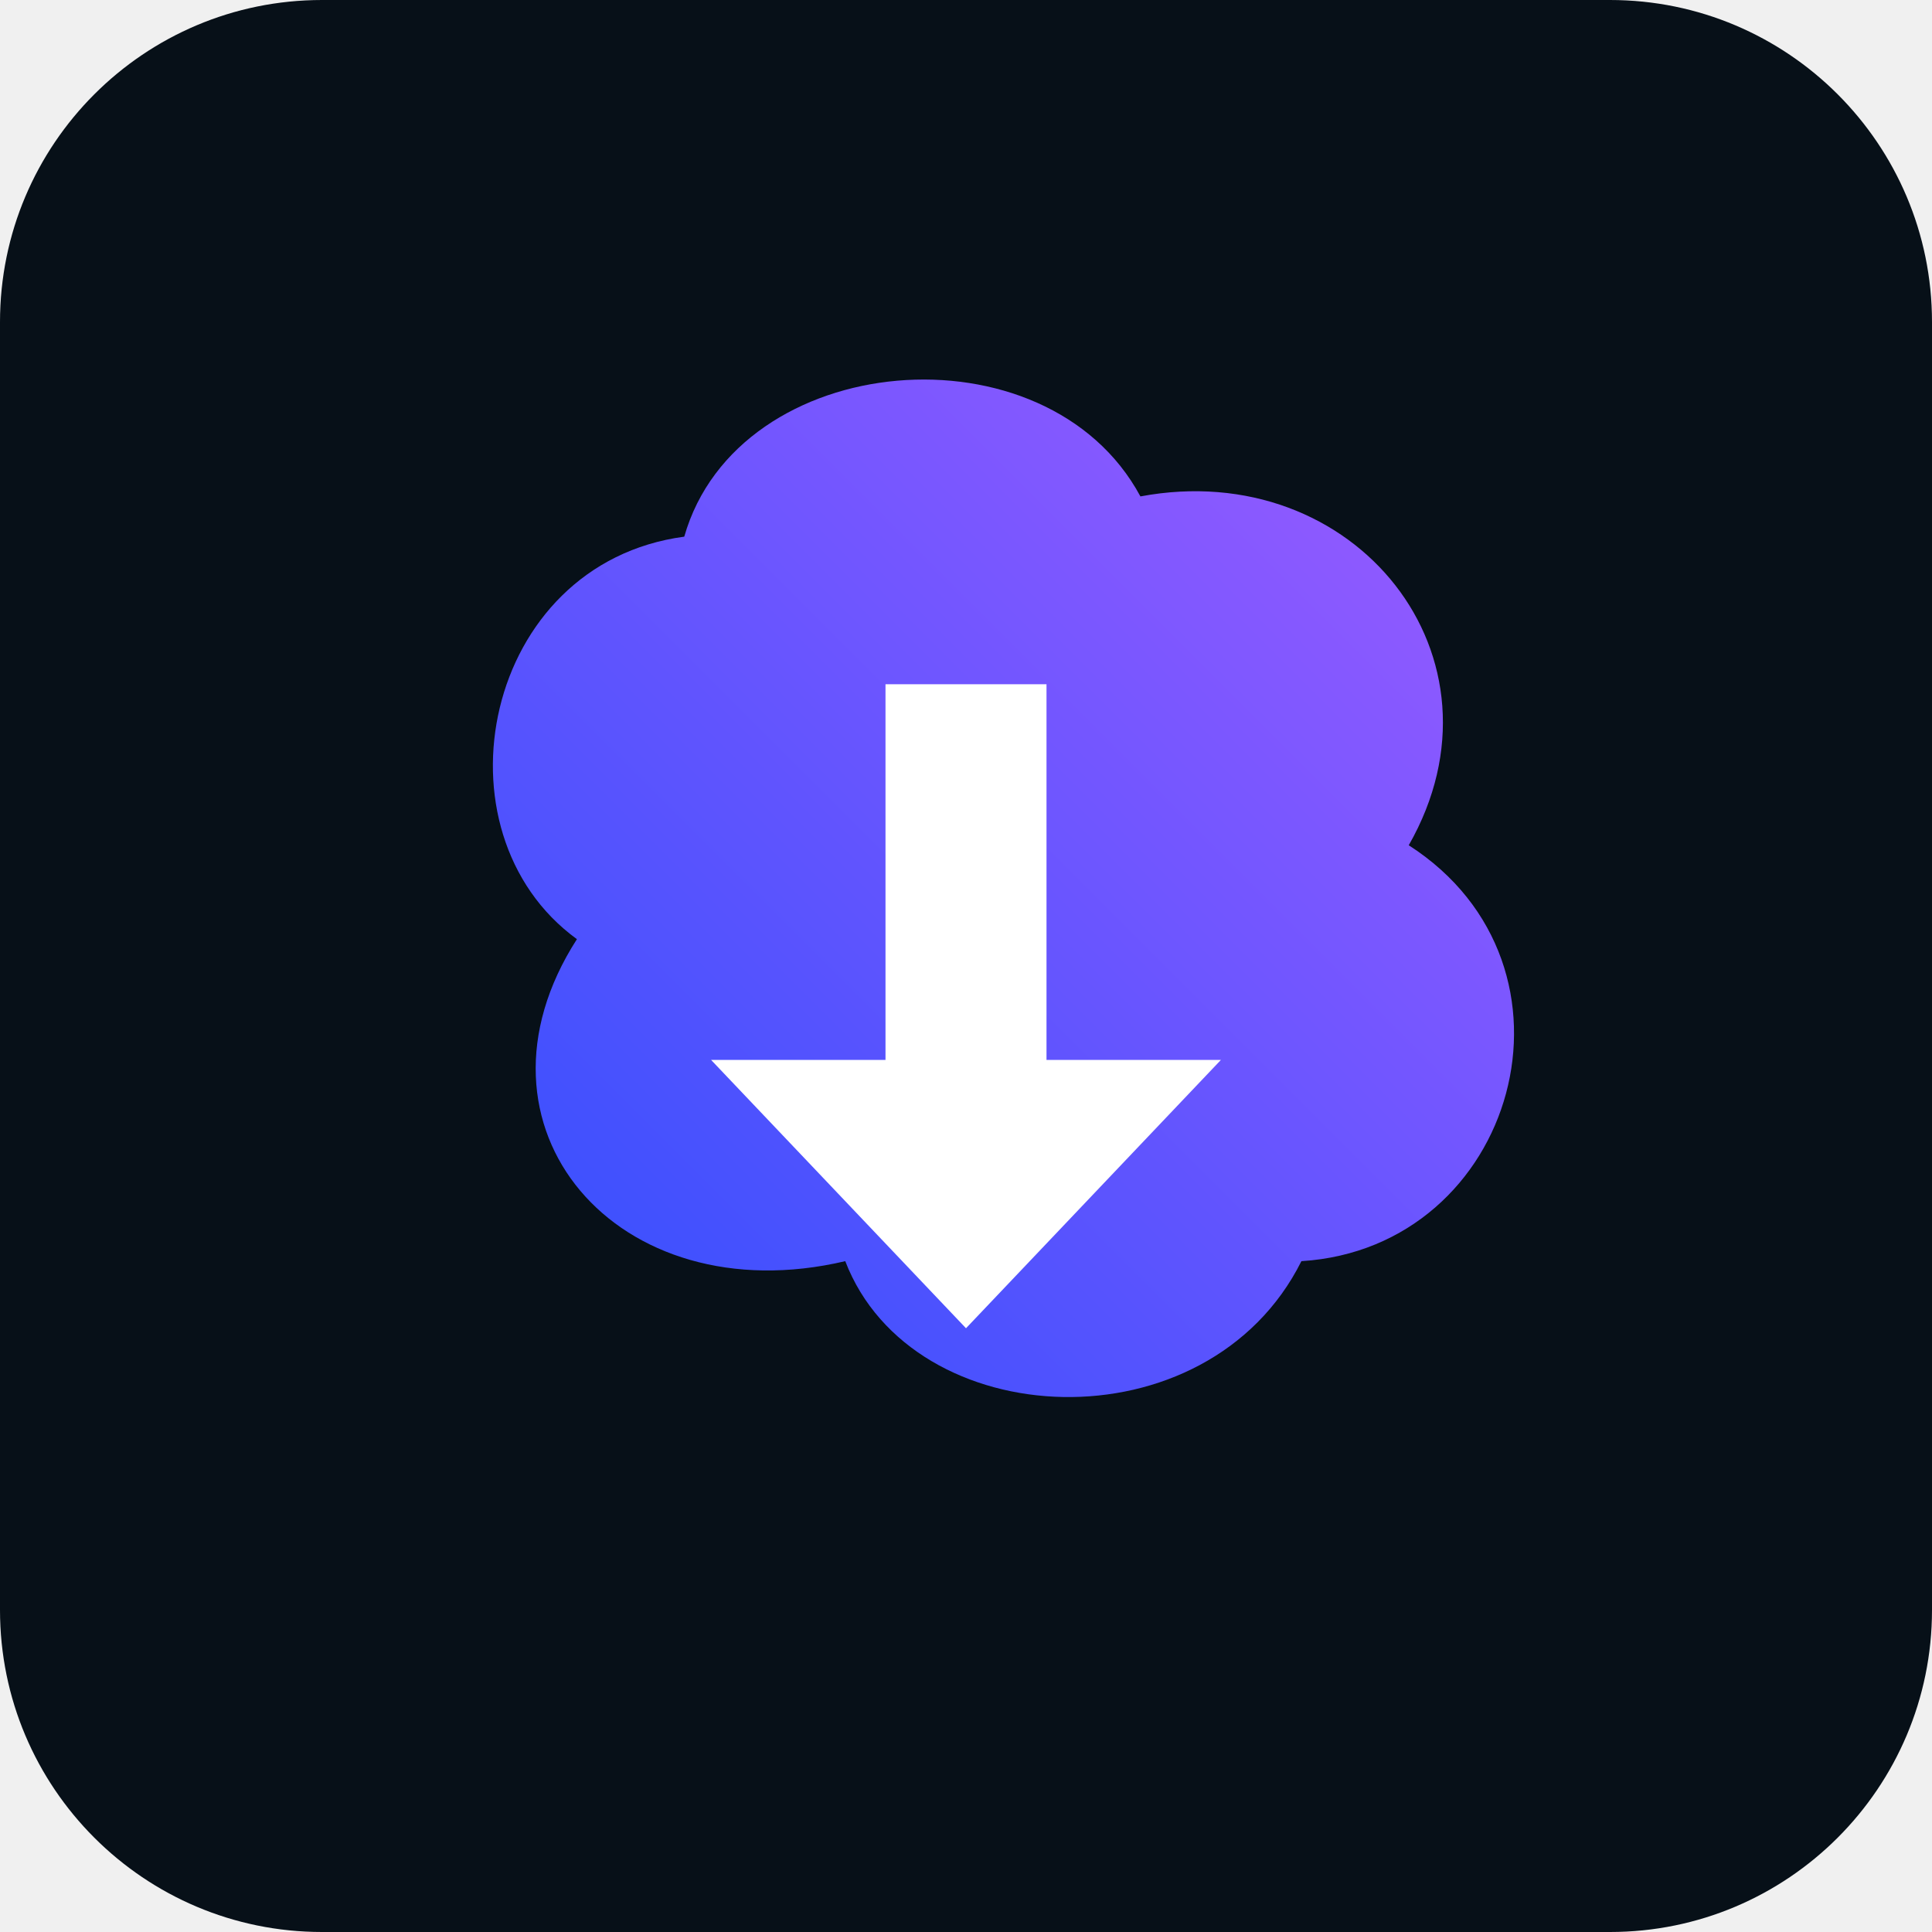
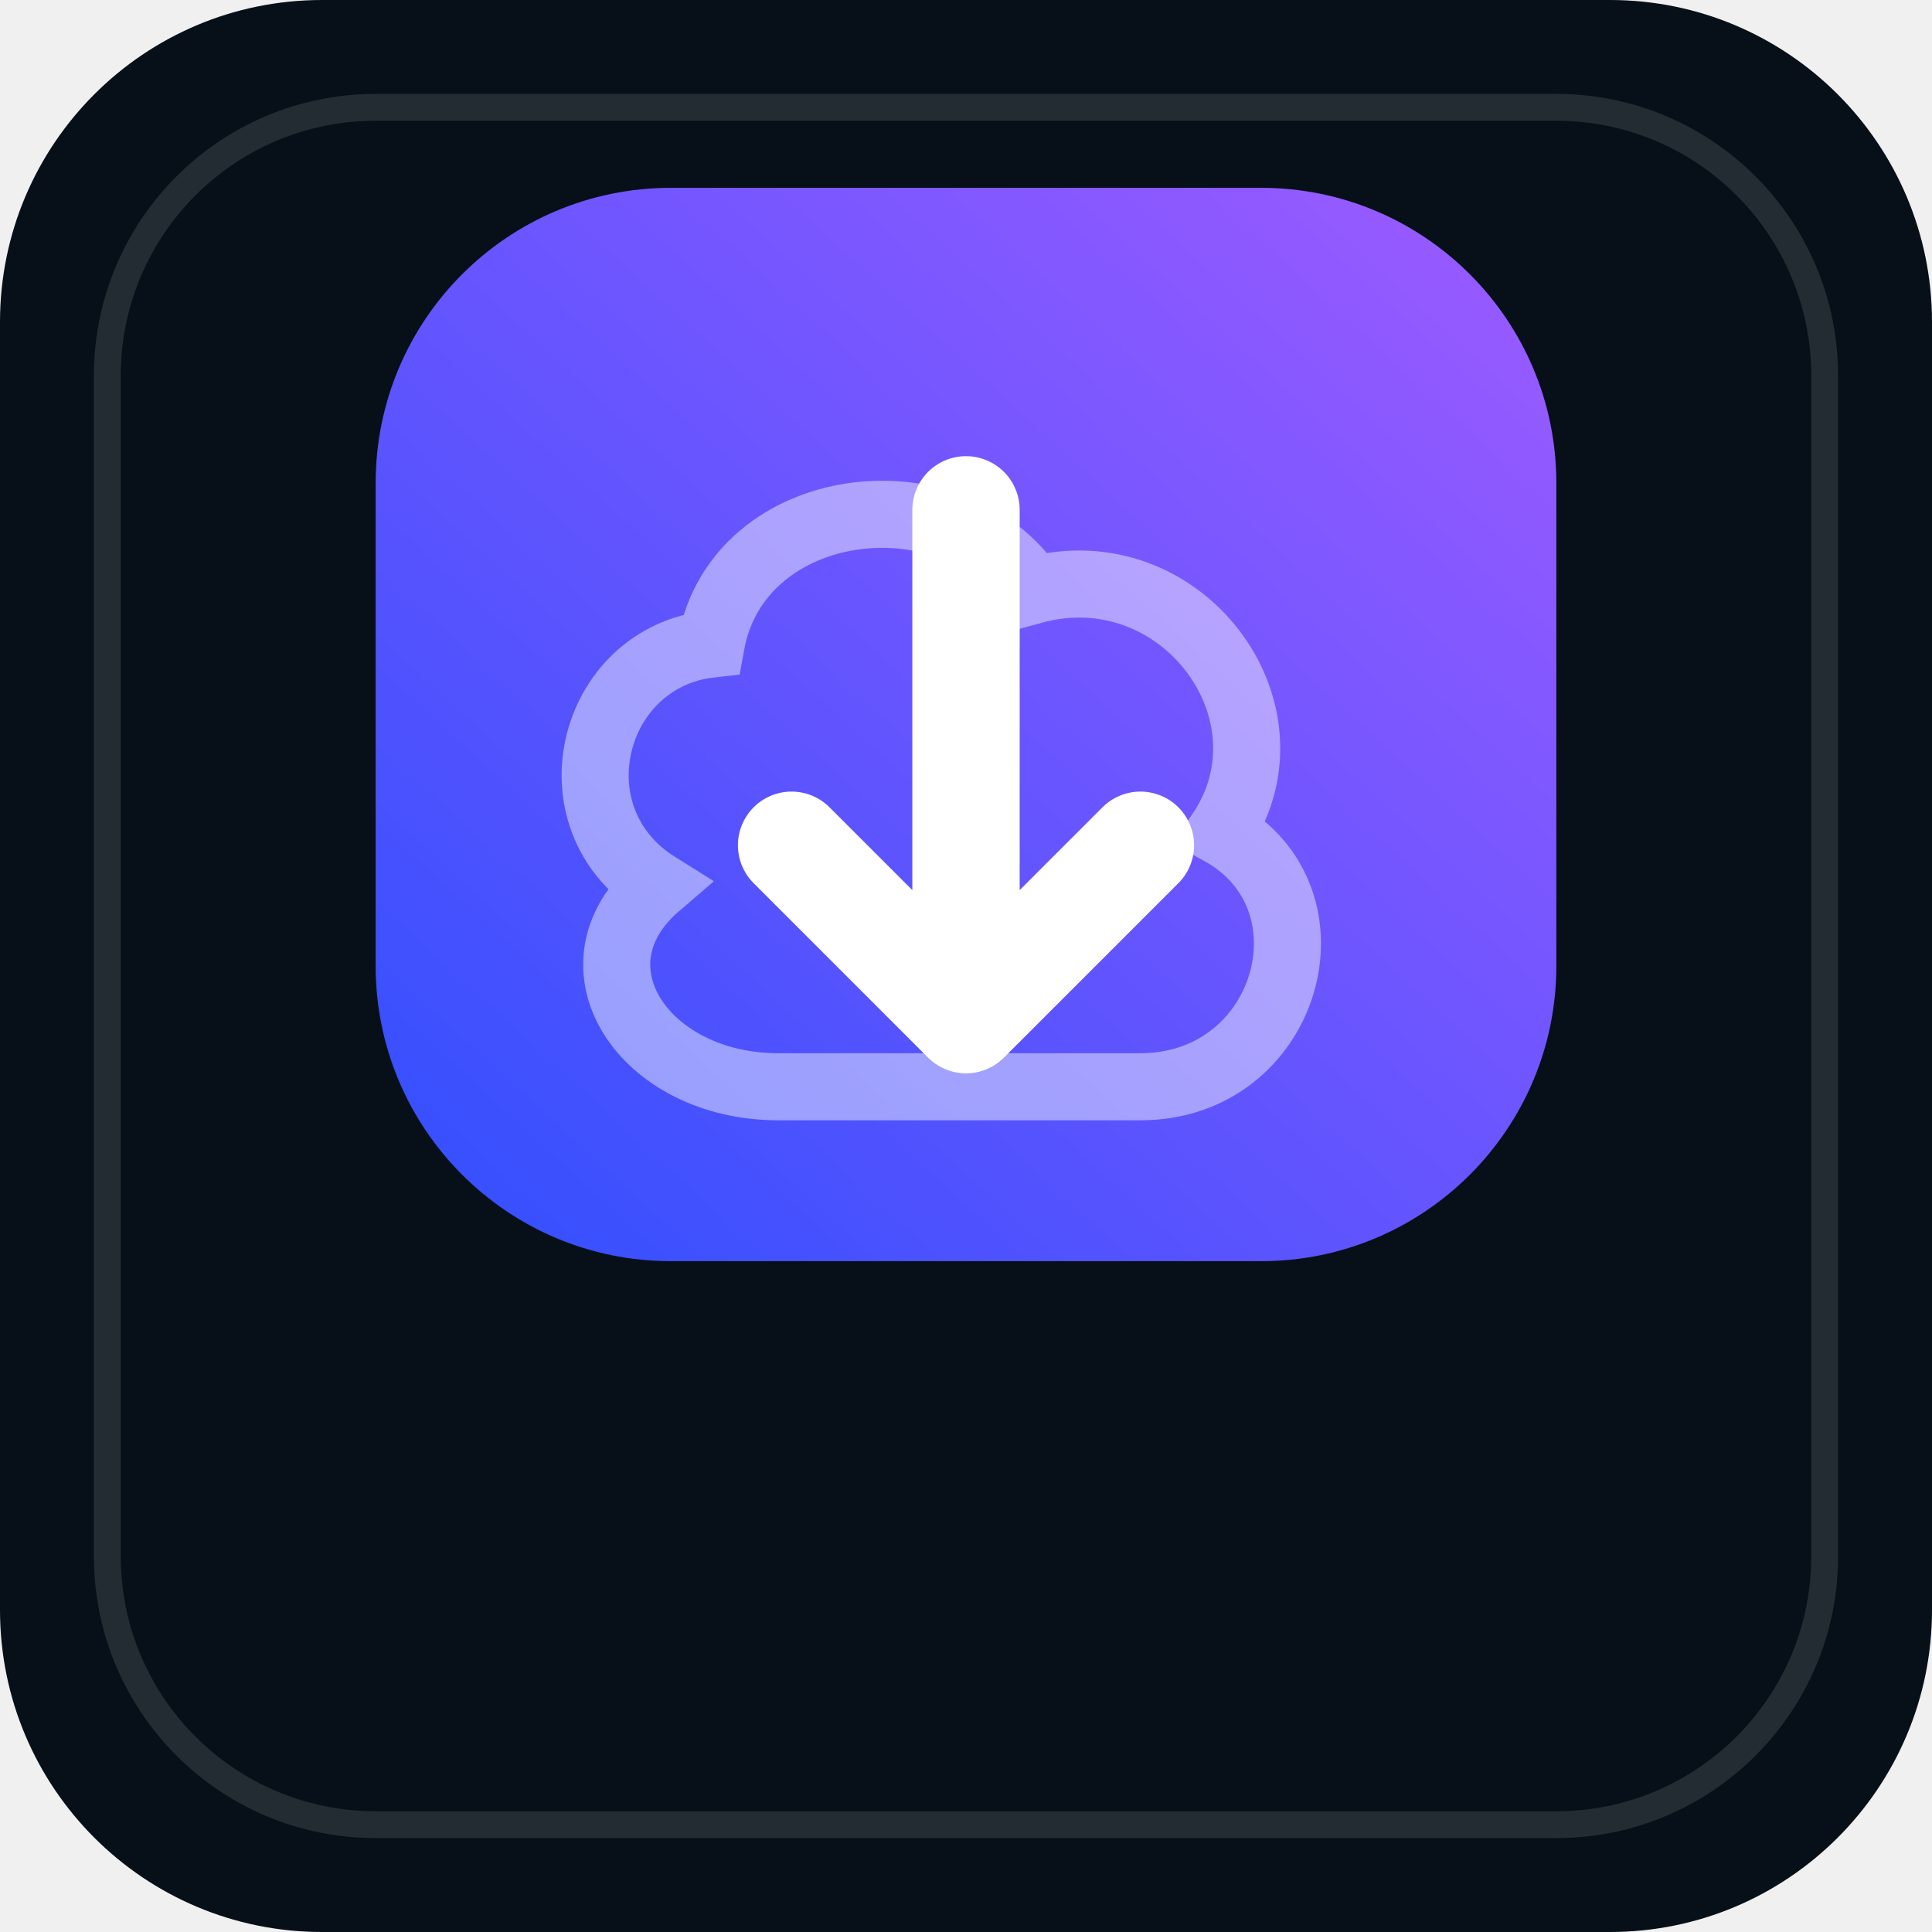
<svg xmlns="http://www.w3.org/2000/svg" width="144" height="144" viewBox="0 0 144 144">
  <defs>
-     <linearGradient id="g" x1="0" y1="1" x2="1" y2="0">
+     <linearGradient id="reasoning-gradient" x1="0" y1="1" x2="1" y2="0">
      <stop stop-color="#304FFE" />
      <stop offset="1" stop-color="#9E5BFF" />
    </linearGradient>
  </defs>
  <rect width="144" height="144" rx="24" fill="#071018" />
-   <path d="M43 70c-11-8-7-28 8-30 4-14 27-16 34-3 16-3 28 12 20 26 14 9 8 30-8 31-7 14-29 13-34 0-17 4-29-10-20-24z" fill="url(#g)" />
-   <path d="M66 51v28H53l19 20 19-20H78V51z" fill="#fff" />
+   <rect x="8" y="8" width="128" height="128" rx="20" fill="none" stroke="#FFFFFF" stroke-opacity=".12" stroke-width="2" />
+   <rect x="28" y="14" width="88" height="80" rx="22" fill="url(#reasoning-gradient)" />
+   <path d="M49 66c-8-5-5-17 4-18 2-11 18-13 24-4 11-3 20 9 14 18 9 5 5 19-6 19H58c-10 0-16-9-9-15z" fill="none" stroke="#FFFFFF" stroke-opacity=".45" stroke-width="5" />
+   <path d="M72 38v38m-13-13 13 13 13-13" fill="none" stroke="#FFFFFF" stroke-width="8" stroke-linecap="round" stroke-linejoin="round" />
</svg>
